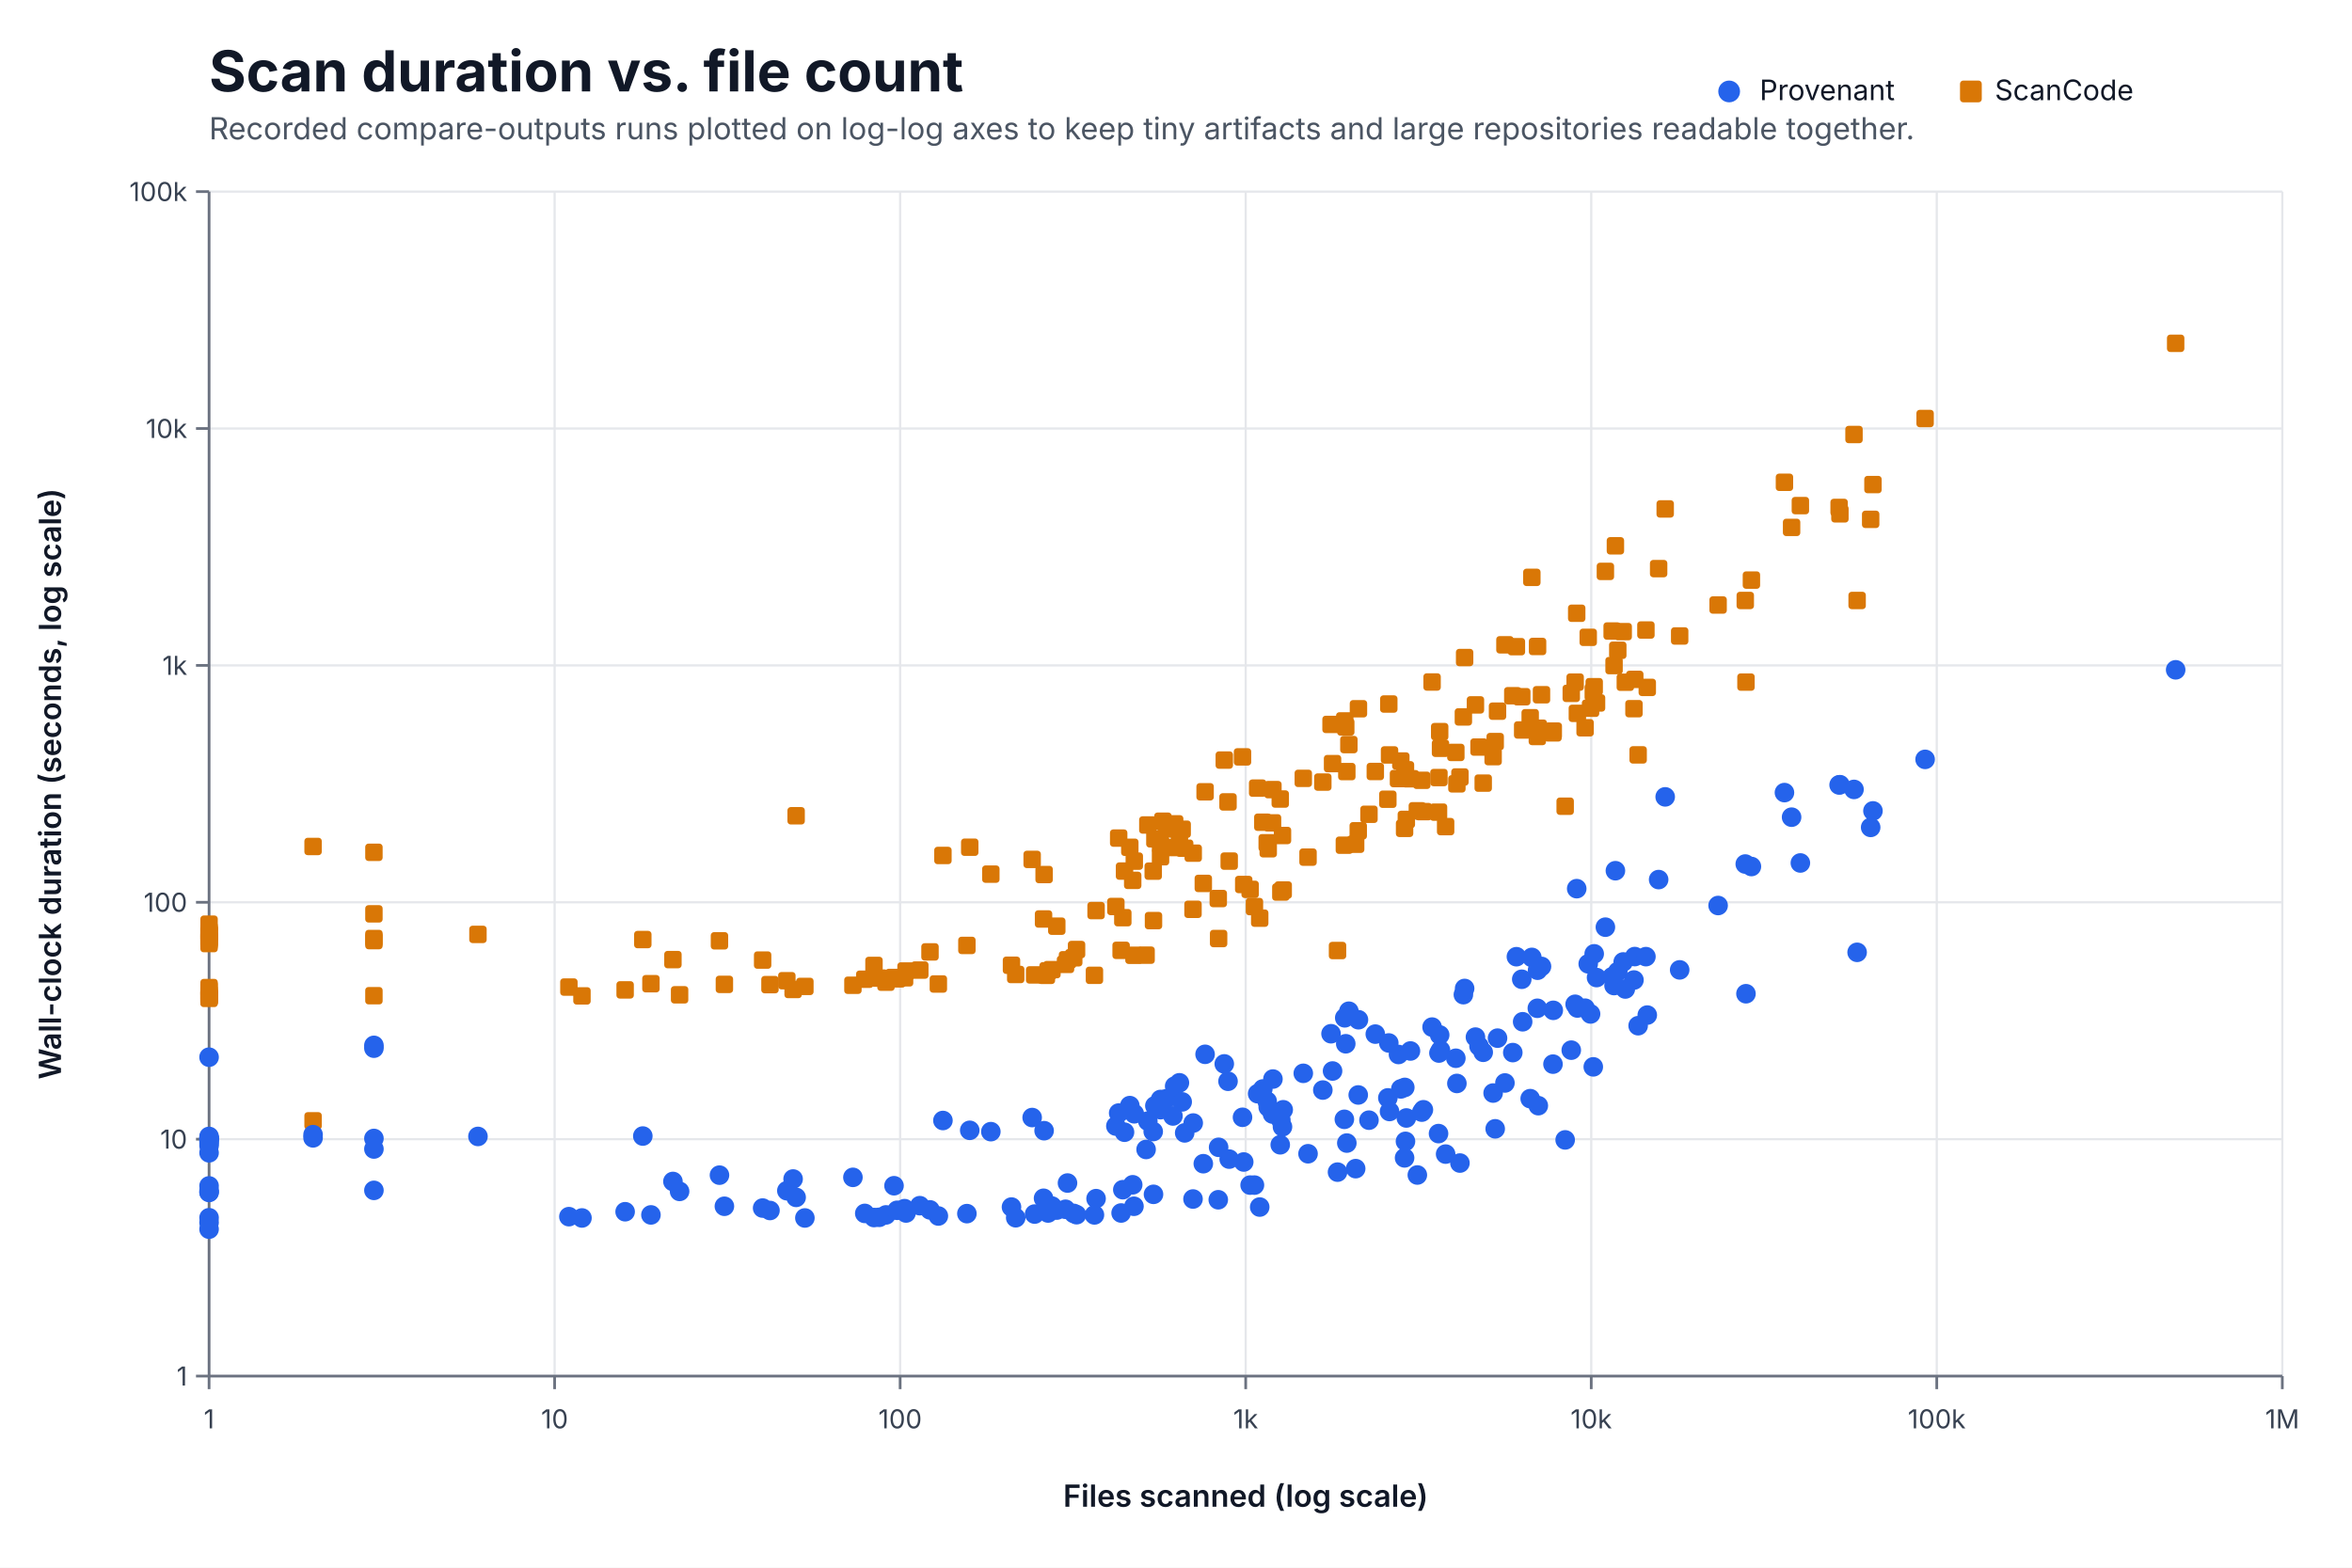
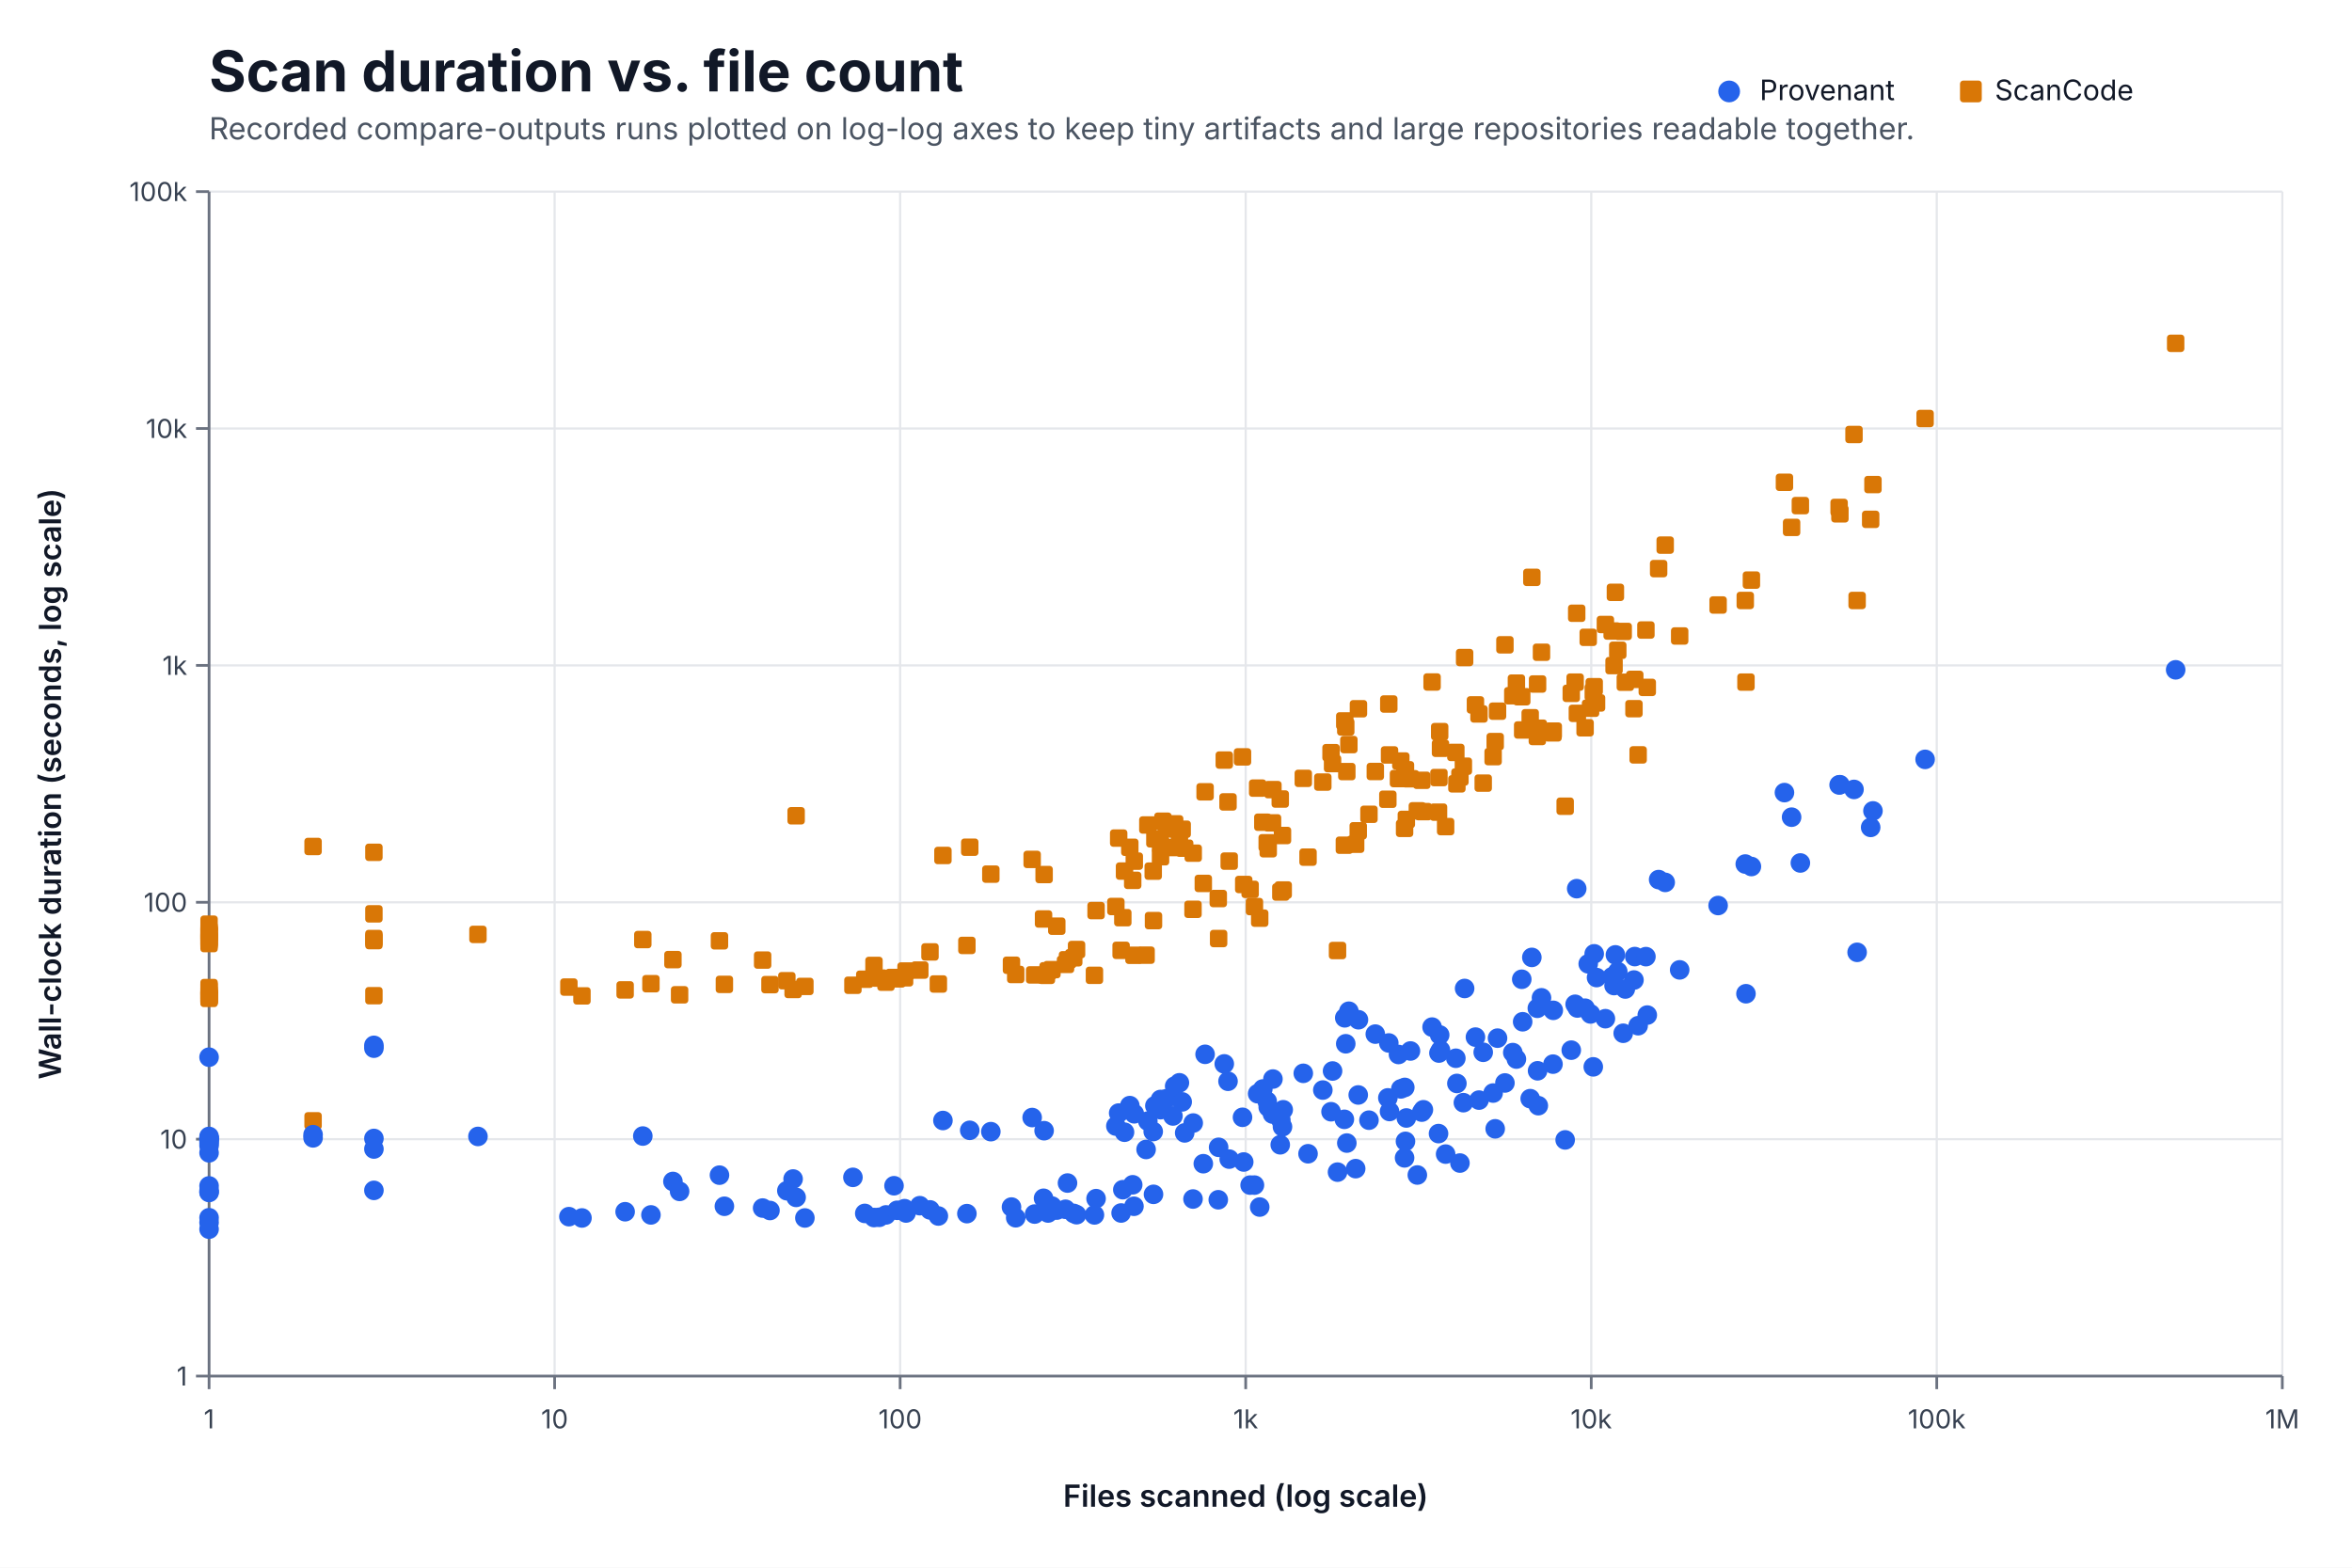
<svg xmlns="http://www.w3.org/2000/svg" width="1080" height="720" viewBox="0 0 1080 720" role="img" aria-labelledby="title desc">
  <style>
    text { font-family: -apple-system, BlinkMacSystemFont, "Segoe UI", sans-serif; fill: #111827; }
    .title { font-size: 26px; font-weight: 700; }
    .subtitle { font-size: 14px; fill: #4b5563; }
    .axis-label { font-size: 14px; font-weight: 600; }
    .tick { font-size: 12px; fill: #374151; }
    .grid { stroke: #e5e7eb; stroke-width: 1; }
    .axis { stroke: #6b7280; stroke-width: 1.25; }
    .legend-label { font-size: 13px; }
  </style>
  <rect x="0" y="0" width="1080" height="720" fill="white" />
  <text class="title" x="96" y="42">Scan duration vs. file count</text>
  <text class="subtitle" x="96" y="64">Recorded compare-outputs runs plotted on log-log axes to keep tiny artifacts and large repositories readable together.</text>
  <line class="grid" x1="96.00" y1="632.00" x2="1048.00" y2="632.00" />
  <line class="grid" x1="96.00" y1="523.20" x2="1048.00" y2="523.20" />
  <line class="grid" x1="96.00" y1="414.40" x2="1048.00" y2="414.40" />
  <line class="grid" x1="96.00" y1="305.60" x2="1048.00" y2="305.60" />
  <line class="grid" x1="96.00" y1="196.80" x2="1048.00" y2="196.80" />
  <line class="grid" x1="96.00" y1="88.00" x2="1048.00" y2="88.00" />
  <line class="grid" x1="96.00" y1="88.00" x2="96.00" y2="632.00" />
  <line class="grid" x1="254.67" y1="88.00" x2="254.67" y2="632.00" />
  <line class="grid" x1="413.33" y1="88.00" x2="413.33" y2="632.00" />
  <line class="grid" x1="572.00" y1="88.00" x2="572.00" y2="632.00" />
  <line class="grid" x1="730.67" y1="88.00" x2="730.67" y2="632.00" />
  <line class="grid" x1="889.33" y1="88.00" x2="889.33" y2="632.00" />
  <line class="grid" x1="1048.00" y1="88.00" x2="1048.00" y2="632.00" />
  <line class="axis" x1="96.00" y1="632.00" x2="1048.00" y2="632.00" />
  <line class="axis" x1="96.00" y1="88.00" x2="96.00" y2="632.00" />
  <line class="axis" x1="96.00" y1="632.00" x2="96.00" y2="638.00" />
  <text class="tick" x="96.00" y="656.00" text-anchor="middle">1</text>
  <line class="axis" x1="254.67" y1="632.00" x2="254.67" y2="638.00" />
  <text class="tick" x="254.67" y="656.00" text-anchor="middle">10</text>
  <line class="axis" x1="413.33" y1="632.00" x2="413.33" y2="638.00" />
  <text class="tick" x="413.33" y="656.00" text-anchor="middle">100</text>
  <line class="axis" x1="572.00" y1="632.00" x2="572.00" y2="638.00" />
  <text class="tick" x="572.00" y="656.00" text-anchor="middle">1k</text>
  <line class="axis" x1="730.67" y1="632.00" x2="730.67" y2="638.00" />
  <text class="tick" x="730.67" y="656.00" text-anchor="middle">10k</text>
  <line class="axis" x1="889.33" y1="632.00" x2="889.33" y2="638.00" />
  <text class="tick" x="889.33" y="656.00" text-anchor="middle">100k</text>
  <line class="axis" x1="1048.00" y1="632.00" x2="1048.00" y2="638.00" />
  <text class="tick" x="1048.00" y="656.00" text-anchor="middle">1M</text>
  <line class="axis" x1="90.00" y1="632.00" x2="96.00" y2="632.00" />
  <text class="tick" x="86.00" y="632.00" text-anchor="end" dominant-baseline="middle">1</text>
  <line class="axis" x1="90.00" y1="523.20" x2="96.00" y2="523.20" />
  <text class="tick" x="86.00" y="523.20" text-anchor="end" dominant-baseline="middle">10</text>
  <line class="axis" x1="90.00" y1="414.40" x2="96.00" y2="414.40" />
  <text class="tick" x="86.00" y="414.40" text-anchor="end" dominant-baseline="middle">100</text>
  <line class="axis" x1="90.00" y1="305.60" x2="96.00" y2="305.60" />
  <text class="tick" x="86.00" y="305.60" text-anchor="end" dominant-baseline="middle">1k</text>
  <line class="axis" x1="90.00" y1="196.80" x2="96.00" y2="196.80" />
  <text class="tick" x="86.00" y="196.80" text-anchor="end" dominant-baseline="middle">10k</text>
  <line class="axis" x1="90.00" y1="88.00" x2="96.00" y2="88.00" />
  <text class="tick" x="86.00" y="88.00" text-anchor="end" dominant-baseline="middle">100k</text>
  <text class="axis-label" x="572.00" y="692.00" text-anchor="middle">Files scanned (log scale)</text>
  <text class="axis-label" x="28" y="360.00" transform="rotate(-90 28 360.00)" text-anchor="middle">Wall-clock duration (seconds, log scale)</text>
  <g aria-label="Legend">
    <circle cx="794" cy="42" r="5" fill="#2563eb" />
    <text class="legend-label" x="808" y="46">Provenant</text>
    <rect x="900" y="37" width="10" height="10" fill="#d97706" rx="1.5" />
    <text class="legend-label" x="916" y="46">ScanCode</text>
  </g>
  <g aria-label="ScanCode points">
    <rect x="92.00" y="420.46" width="8" height="8" fill="#d97706" rx="1.5" />
    <rect x="92.00" y="423.47" width="8" height="8" fill="#d97706" rx="1.5" />
    <rect x="92.00" y="425.26" width="8" height="8" fill="#d97706" rx="1.5" />
    <rect x="92.00" y="424.52" width="8" height="8" fill="#d97706" rx="1.5" />
    <rect x="92.00" y="449.57" width="8" height="8" fill="#d97706" rx="1.5" />
    <rect x="92.00" y="454.13" width="8" height="8" fill="#d97706" rx="1.5" />
    <rect x="92.00" y="450.39" width="8" height="8" fill="#d97706" rx="1.5" />
    <rect x="92.00" y="454.09" width="8" height="8" fill="#d97706" rx="1.5" />
    <rect x="92.00" y="429.37" width="8" height="8" fill="#d97706" rx="1.5" />
    <rect x="92.00" y="428.44" width="8" height="8" fill="#d97706" rx="1.5" />
    <rect x="92.00" y="427.25" width="8" height="8" fill="#d97706" rx="1.5" />
    <rect x="92.00" y="453.66" width="8" height="8" fill="#d97706" rx="1.5" />
    <rect x="92.00" y="424.52" width="8" height="8" fill="#d97706" rx="1.5" />
    <rect x="92.00" y="427.69" width="8" height="8" fill="#d97706" rx="1.5" />
    <rect x="92.00" y="453.46" width="8" height="8" fill="#d97706" rx="1.5" />
    <rect x="92.00" y="454.54" width="8" height="8" fill="#d97706" rx="1.5" />
    <rect x="92.00" y="452.30" width="8" height="8" fill="#d97706" rx="1.5" />
    <rect x="139.76" y="510.78" width="8" height="8" fill="#d97706" rx="1.5" />
    <rect x="139.76" y="384.76" width="8" height="8" fill="#d97706" rx="1.5" />
    <rect x="167.70" y="427.04" width="8" height="8" fill="#d97706" rx="1.5" />
    <rect x="167.70" y="387.45" width="8" height="8" fill="#d97706" rx="1.5" />
    <rect x="167.70" y="427.99" width="8" height="8" fill="#d97706" rx="1.5" />
    <rect x="167.70" y="453.30" width="8" height="8" fill="#d97706" rx="1.5" />
    <rect x="167.70" y="415.71" width="8" height="8" fill="#d97706" rx="1.5" />
    <rect x="215.47" y="425.14" width="8" height="8" fill="#d97706" rx="1.5" />
    <rect x="257.23" y="449.34" width="8" height="8" fill="#d97706" rx="1.5" />
    <rect x="263.23" y="453.39" width="8" height="8" fill="#d97706" rx="1.5" />
    <rect x="283.05" y="450.63" width="8" height="8" fill="#d97706" rx="1.5" />
    <rect x="291.17" y="427.52" width="8" height="8" fill="#d97706" rx="1.5" />
    <rect x="294.90" y="447.79" width="8" height="8" fill="#d97706" rx="1.5" />
    <rect x="305.00" y="436.72" width="8" height="8" fill="#d97706" rx="1.5" />
    <rect x="308.06" y="452.89" width="8" height="8" fill="#d97706" rx="1.5" />
    <rect x="326.37" y="428.10" width="8" height="8" fill="#d97706" rx="1.5" />
    <rect x="328.63" y="448.10" width="8" height="8" fill="#d97706" rx="1.5" />
    <rect x="346.19" y="436.94" width="8" height="8" fill="#d97706" rx="1.5" />
    <rect x="349.56" y="448.21" width="8" height="8" fill="#d97706" rx="1.5" />
    <rect x="357.31" y="446.42" width="8" height="8" fill="#d97706" rx="1.5" />
    <rect x="360.18" y="450.45" width="8" height="8" fill="#d97706" rx="1.5" />
    <rect x="361.57" y="370.67" width="8" height="8" fill="#d97706" rx="1.5" />
    <rect x="365.59" y="449.04" width="8" height="8" fill="#d97706" rx="1.5" />
    <rect x="387.65" y="448.50" width="8" height="8" fill="#d97706" rx="1.5" />
    <rect x="393.09" y="445.73" width="8" height="8" fill="#d97706" rx="1.5" />
    <rect x="397.32" y="439.40" width="8" height="8" fill="#d97706" rx="1.5" />
    <rect x="399.74" y="445.22" width="8" height="8" fill="#d97706" rx="1.5" />
    <rect x="402.83" y="447.10" width="8" height="8" fill="#d97706" rx="1.5" />
    <rect x="406.52" y="444.93" width="8" height="8" fill="#d97706" rx="1.5" />
    <rect x="407.94" y="445.56" width="8" height="8" fill="#d97706" rx="1.5" />
    <rect x="411.37" y="445.09" width="8" height="8" fill="#d97706" rx="1.5" />
    <rect x="412.04" y="441.96" width="8" height="8" fill="#d97706" rx="1.5" />
    <rect x="418.36" y="441.53" width="8" height="8" fill="#d97706" rx="1.5" />
    <rect x="423.04" y="433.19" width="8" height="8" fill="#d97706" rx="1.5" />
    <rect x="426.88" y="447.92" width="8" height="8" fill="#d97706" rx="1.5" />
    <rect x="428.98" y="388.90" width="8" height="8" fill="#d97706" rx="1.5" />
    <rect x="439.98" y="430.21" width="8" height="8" fill="#d97706" rx="1.5" />
    <rect x="441.29" y="385.10" width="8" height="8" fill="#d97706" rx="1.5" />
    <rect x="450.98" y="397.47" width="8" height="8" fill="#d97706" rx="1.5" />
    <rect x="460.46" y="439.32" width="8" height="8" fill="#d97706" rx="1.5" />
    <rect x="462.40" y="443.56" width="8" height="8" fill="#d97706" rx="1.5" />
    <rect x="469.95" y="390.71" width="8" height="8" fill="#d97706" rx="1.5" />
    <rect x="471.08" y="443.75" width="8" height="8" fill="#d97706" rx="1.5" />
    <rect x="475.18" y="418.07" width="8" height="8" fill="#d97706" rx="1.5" />
    <rect x="475.44" y="397.66" width="8" height="8" fill="#d97706" rx="1.5" />
    <rect x="476.49" y="443.95" width="8" height="8" fill="#d97706" rx="1.5" />
    <rect x="477.26" y="441.87" width="8" height="8" fill="#d97706" rx="1.5" />
    <rect x="479.04" y="441.32" width="8" height="8" fill="#d97706" rx="1.5" />
    <rect x="481.26" y="421.37" width="8" height="8" fill="#d97706" rx="1.5" />
    <rect x="485.27" y="438.93" width="8" height="8" fill="#d97706" rx="1.5" />
    <rect x="486.18" y="436.80" width="8" height="8" fill="#d97706" rx="1.5" />
    <rect x="489.05" y="435.88" width="8" height="8" fill="#d97706" rx="1.5" />
    <rect x="490.34" y="432.10" width="8" height="8" fill="#d97706" rx="1.5" />
    <rect x="498.55" y="443.94" width="8" height="8" fill="#d97706" rx="1.5" />
    <rect x="499.30" y="414.21" width="8" height="8" fill="#d97706" rx="1.5" />
    <rect x="508.39" y="412.34" width="8" height="8" fill="#d97706" rx="1.5" />
    <rect x="509.68" y="380.92" width="8" height="8" fill="#d97706" rx="1.5" />
    <rect x="510.80" y="432.47" width="8" height="8" fill="#d97706" rx="1.5" />
    <rect x="511.58" y="417.47" width="8" height="8" fill="#d97706" rx="1.5" />
    <rect x="512.36" y="396.07" width="8" height="8" fill="#d97706" rx="1.5" />
    <rect x="514.79" y="385.13" width="8" height="8" fill="#d97706" rx="1.5" />
    <rect x="516.12" y="400.33" width="8" height="8" fill="#d97706" rx="1.5" />
    <rect x="516.70" y="434.73" width="8" height="8" fill="#d97706" rx="1.5" />
    <rect x="516.85" y="391.50" width="8" height="8" fill="#d97706" rx="1.5" />
    <rect x="522.27" y="434.69" width="8" height="8" fill="#d97706" rx="1.5" />
    <rect x="523.07" y="374.90" width="8" height="8" fill="#d97706" rx="1.5" />
    <rect x="525.54" y="396.10" width="8" height="8" fill="#d97706" rx="1.5" />
    <rect x="525.67" y="418.82" width="8" height="8" fill="#d97706" rx="1.5" />
    <rect x="526.30" y="381.25" width="8" height="8" fill="#d97706" rx="1.5" />
    <rect x="528.90" y="383.91" width="8" height="8" fill="#d97706" rx="1.5" />
    <rect x="528.90" y="389.48" width="8" height="8" fill="#d97706" rx="1.5" />
    <rect x="529.99" y="373.16" width="8" height="8" fill="#d97706" rx="1.5" />
    <rect x="531.64" y="376.71" width="8" height="8" fill="#d97706" rx="1.5" />
    <rect x="534.61" y="385.27" width="8" height="8" fill="#d97706" rx="1.5" />
    <rect x="535.39" y="374.38" width="8" height="8" fill="#d97706" rx="1.5" />
    <rect x="537.57" y="381.59" width="8" height="8" fill="#d97706" rx="1.5" />
    <rect x="538.84" y="376.84" width="8" height="8" fill="#d97706" rx="1.5" />
    <rect x="539.99" y="385.56" width="8" height="8" fill="#d97706" rx="1.5" />
    <rect x="543.81" y="413.62" width="8" height="8" fill="#d97706" rx="1.5" />
    <rect x="543.91" y="387.84" width="8" height="8" fill="#d97706" rx="1.5" />
    <rect x="548.54" y="401.74" width="8" height="8" fill="#d97706" rx="1.5" />
    <rect x="549.36" y="359.65" width="8" height="8" fill="#d97706" rx="1.5" />
    <rect x="555.41" y="408.67" width="8" height="8" fill="#d97706" rx="1.5" />
    <rect x="555.57" y="427.04" width="8" height="8" fill="#d97706" rx="1.5" />
    <rect x="558.17" y="345.08" width="8" height="8" fill="#d97706" rx="1.5" />
    <rect x="559.89" y="364.30" width="8" height="8" fill="#d97706" rx="1.5" />
    <rect x="560.43" y="391.49" width="8" height="8" fill="#d97706" rx="1.5" />
    <rect x="566.54" y="343.62" width="8" height="8" fill="#d97706" rx="1.5" />
    <rect x="567.10" y="402.22" width="8" height="8" fill="#d97706" rx="1.5" />
    <rect x="570.04" y="404.47" width="8" height="8" fill="#d97706" rx="1.5" />
    <rect x="572.02" y="412.37" width="8" height="8" fill="#d97706" rx="1.5" />
    <rect x="573.49" y="357.97" width="8" height="8" fill="#d97706" rx="1.5" />
    <rect x="574.44" y="417.69" width="8" height="8" fill="#d97706" rx="1.5" />
    <rect x="575.87" y="373.63" width="8" height="8" fill="#d97706" rx="1.5" />
    <rect x="577.87" y="383.06" width="8" height="8" fill="#d97706" rx="1.5" />
    <rect x="578.35" y="385.81" width="8" height="8" fill="#d97706" rx="1.5" />
    <rect x="580.33" y="373.93" width="8" height="8" fill="#d97706" rx="1.5" />
    <rect x="580.51" y="358.66" width="8" height="8" fill="#d97706" rx="1.5" />
    <rect x="583.87" y="362.98" width="8" height="8" fill="#d97706" rx="1.5" />
    <rect x="584.14" y="405.69" width="8" height="8" fill="#d97706" rx="1.5" />
    <rect x="584.90" y="379.72" width="8" height="8" fill="#d97706" rx="1.5" />
    <rect x="585.23" y="404.76" width="8" height="8" fill="#d97706" rx="1.5" />
    <rect x="594.45" y="353.48" width="8" height="8" fill="#d97706" rx="1.5" />
    <rect x="596.63" y="389.66" width="8" height="8" fill="#d97706" rx="1.5" />
    <rect x="603.42" y="355.19" width="8" height="8" fill="#d97706" rx="1.5" />
-     <rect x="607.19" y="328.71" width="8" height="8" fill="#d97706" rx="1.5" />
+     <rect x="607.19" y="341.69" width="8" height="8" fill="#d97706" rx="1.5" />
    <rect x="607.89" y="346.71" width="8" height="8" fill="#d97706" rx="1.5" />
    <rect x="610.17" y="432.56" width="8" height="8" fill="#d97706" rx="1.5" />
    <rect x="613.31" y="384.18" width="8" height="8" fill="#d97706" rx="1.5" />
    <rect x="613.49" y="327.10" width="8" height="8" fill="#d97706" rx="1.5" />
    <rect x="613.95" y="329.87" width="8" height="8" fill="#d97706" rx="1.5" />
    <rect x="614.44" y="350.37" width="8" height="8" fill="#d97706" rx="1.5" />
    <rect x="615.38" y="337.97" width="8" height="8" fill="#d97706" rx="1.5" />
    <rect x="618.50" y="383.74" width="8" height="8" fill="#d97706" rx="1.5" />
    <rect x="619.68" y="377.56" width="8" height="8" fill="#d97706" rx="1.5" />
    <rect x="619.78" y="321.51" width="8" height="8" fill="#d97706" rx="1.5" />
    <rect x="624.61" y="369.98" width="8" height="8" fill="#d97706" rx="1.5" />
    <rect x="627.52" y="350.33" width="8" height="8" fill="#d97706" rx="1.5" />
    <rect x="633.28" y="363.07" width="8" height="8" fill="#d97706" rx="1.5" />
    <rect x="633.71" y="319.34" width="8" height="8" fill="#d97706" rx="1.5" />
    <rect x="634.05" y="342.72" width="8" height="8" fill="#d97706" rx="1.5" />
    <rect x="638.16" y="353.58" width="8" height="8" fill="#d97706" rx="1.5" />
    <rect x="639.24" y="345.52" width="8" height="8" fill="#d97706" rx="1.5" />
    <rect x="640.96" y="376.44" width="8" height="8" fill="#d97706" rx="1.5" />
    <rect x="641.06" y="351.33" width="8" height="8" fill="#d97706" rx="1.5" />
    <rect x="641.37" y="349.55" width="8" height="8" fill="#d97706" rx="1.5" />
    <rect x="641.77" y="372.34" width="8" height="8" fill="#d97706" rx="1.5" />
    <rect x="643.66" y="353.67" width="8" height="8" fill="#d97706" rx="1.5" />
    <rect x="646.82" y="368.39" width="8" height="8" fill="#d97706" rx="1.5" />
    <rect x="648.86" y="354.37" width="8" height="8" fill="#d97706" rx="1.5" />
    <rect x="649.60" y="368.75" width="8" height="8" fill="#d97706" rx="1.5" />
    <rect x="653.59" y="309.22" width="8" height="8" fill="#d97706" rx="1.5" />
    <rect x="656.55" y="369.00" width="8" height="8" fill="#d97706" rx="1.5" />
    <rect x="656.74" y="353.11" width="8" height="8" fill="#d97706" rx="1.5" />
    <rect x="657.08" y="332.02" width="8" height="8" fill="#d97706" rx="1.5" />
    <rect x="657.46" y="339.67" width="8" height="8" fill="#d97706" rx="1.5" />
    <rect x="659.81" y="375.65" width="8" height="8" fill="#d97706" rx="1.5" />
    <rect x="664.50" y="341.57" width="8" height="8" fill="#d97706" rx="1.5" />
    <rect x="664.98" y="356.00" width="8" height="8" fill="#d97706" rx="1.5" />
    <rect x="666.38" y="352.86" width="8" height="8" fill="#d97706" rx="1.5" />
-     <rect x="667.96" y="325.26" width="8" height="8" fill="#d97706" rx="1.5" />
+     <rect x="667.96" y="347.89" width="8" height="8" fill="#d97706" rx="1.5" />
    <rect x="668.53" y="297.99" width="8" height="8" fill="#d97706" rx="1.5" />
    <rect x="673.50" y="319.74" width="8" height="8" fill="#d97706" rx="1.5" />
-     <rect x="675.14" y="339.11" width="8" height="8" fill="#d97706" rx="1.5" />
+     <rect x="675.14" y="323.90" width="8" height="8" fill="#d97706" rx="1.5" />
    <rect x="677.07" y="355.67" width="8" height="8" fill="#d97706" rx="1.5" />
    <rect x="681.62" y="343.50" width="8" height="8" fill="#d97706" rx="1.5" />
    <rect x="682.57" y="336.59" width="8" height="8" fill="#d97706" rx="1.5" />
    <rect x="683.64" y="322.63" width="8" height="8" fill="#d97706" rx="1.5" />
    <rect x="687.04" y="292.14" width="8" height="8" fill="#d97706" rx="1.5" />
    <rect x="690.65" y="315.53" width="8" height="8" fill="#d97706" rx="1.5" />
-     <rect x="692.31" y="293.00" width="8" height="8" fill="#d97706" rx="1.5" />
+     <rect x="692.31" y="309.74" width="8" height="8" fill="#d97706" rx="1.5" />
    <rect x="694.77" y="315.99" width="8" height="8" fill="#d97706" rx="1.5" />
    <rect x="695.18" y="331.26" width="8" height="8" fill="#d97706" rx="1.5" />
    <rect x="698.64" y="325.64" width="8" height="8" fill="#d97706" rx="1.5" />
    <rect x="699.40" y="261.17" width="8" height="8" fill="#d97706" rx="1.5" />
    <rect x="701.92" y="334.25" width="8" height="8" fill="#d97706" rx="1.5" />
-     <rect x="702.03" y="292.91" width="8" height="8" fill="#d97706" rx="1.5" />
+     <rect x="702.03" y="310.15" width="8" height="8" fill="#d97706" rx="1.5" />
    <rect x="702.37" y="330.44" width="8" height="8" fill="#d97706" rx="1.5" />
-     <rect x="703.83" y="315.08" width="8" height="8" fill="#d97706" rx="1.5" />
+     <rect x="703.83" y="295.56" width="8" height="8" fill="#d97706" rx="1.5" />
    <rect x="709.11" y="332.59" width="8" height="8" fill="#d97706" rx="1.5" />
    <rect x="709.24" y="331.79" width="8" height="8" fill="#d97706" rx="1.5" />
    <rect x="714.70" y="366.27" width="8" height="8" fill="#d97706" rx="1.5" />
    <rect x="717.50" y="314.45" width="8" height="8" fill="#d97706" rx="1.5" />
    <rect x="719.28" y="309.28" width="8" height="8" fill="#d97706" rx="1.5" />
    <rect x="720.00" y="277.65" width="8" height="8" fill="#d97706" rx="1.5" />
    <rect x="720.30" y="323.62" width="8" height="8" fill="#d97706" rx="1.5" />
    <rect x="723.85" y="330.25" width="8" height="8" fill="#d97706" rx="1.5" />
    <rect x="725.29" y="288.71" width="8" height="8" fill="#d97706" rx="1.5" />
    <rect x="726.36" y="321.28" width="8" height="8" fill="#d97706" rx="1.5" />
    <rect x="727.61" y="313.95" width="8" height="8" fill="#d97706" rx="1.5" />
    <rect x="728.03" y="311.39" width="8" height="8" fill="#d97706" rx="1.5" />
    <rect x="729.11" y="318.85" width="8" height="8" fill="#d97706" rx="1.5" />
-     <rect x="733.17" y="258.43" width="8" height="8" fill="#d97706" rx="1.5" />
+     <rect x="733.17" y="282.81" width="8" height="8" fill="#d97706" rx="1.5" />
    <rect x="736.27" y="285.81" width="8" height="8" fill="#d97706" rx="1.5" />
    <rect x="737.15" y="301.70" width="8" height="8" fill="#d97706" rx="1.5" />
-     <rect x="737.77" y="246.68" width="8" height="8" fill="#d97706" rx="1.5" />
+     <rect x="737.77" y="268.04" width="8" height="8" fill="#d97706" rx="1.5" />
    <rect x="738.86" y="294.65" width="8" height="8" fill="#d97706" rx="1.5" />
-     <rect x="741.35" y="286.09" width="8" height="8" fill="#d97706" rx="1.5" />
+     <rect x="741.35" y="286.00" width="8" height="8" fill="#d97706" rx="1.5" />
    <rect x="742.32" y="309.33" width="8" height="8" fill="#d97706" rx="1.5" />
    <rect x="746.29" y="321.48" width="8" height="8" fill="#d97706" rx="1.5" />
    <rect x="746.66" y="308.03" width="8" height="8" fill="#d97706" rx="1.5" />
    <rect x="748.21" y="342.70" width="8" height="8" fill="#d97706" rx="1.5" />
    <rect x="751.78" y="285.35" width="8" height="8" fill="#d97706" rx="1.5" />
    <rect x="752.40" y="311.70" width="8" height="8" fill="#d97706" rx="1.5" />
    <rect x="757.62" y="257.15" width="8" height="8" fill="#d97706" rx="1.5" />
-     <rect x="760.63" y="229.74" width="8" height="8" fill="#d97706" rx="1.5" />
+     <rect x="760.63" y="246.36" width="8" height="8" fill="#d97706" rx="1.5" />
    <rect x="767.28" y="288.09" width="8" height="8" fill="#d97706" rx="1.5" />
    <rect x="784.93" y="273.87" width="8" height="8" fill="#d97706" rx="1.5" />
    <rect x="797.40" y="271.78" width="8" height="8" fill="#d97706" rx="1.5" />
    <rect x="797.72" y="309.27" width="8" height="8" fill="#d97706" rx="1.5" />
    <rect x="800.22" y="262.42" width="8" height="8" fill="#d97706" rx="1.5" />
    <rect x="815.39" y="217.51" width="8" height="8" fill="#d97706" rx="1.5" />
    <rect x="818.67" y="238.22" width="8" height="8" fill="#d97706" rx="1.5" />
    <rect x="822.70" y="228.21" width="8" height="8" fill="#d97706" rx="1.5" />
    <rect x="840.49" y="229.06" width="8" height="8" fill="#d97706" rx="1.5" />
    <rect x="840.86" y="231.99" width="8" height="8" fill="#d97706" rx="1.5" />
    <rect x="847.33" y="195.56" width="8" height="8" fill="#d97706" rx="1.5" />
    <rect x="848.76" y="271.78" width="8" height="8" fill="#d97706" rx="1.5" />
    <rect x="854.98" y="234.53" width="8" height="8" fill="#d97706" rx="1.5" />
    <rect x="856.03" y="218.55" width="8" height="8" fill="#d97706" rx="1.5" />
    <rect x="879.98" y="188.22" width="8" height="8" fill="#d97706" rx="1.5" />
    <rect x="995.03" y="153.67" width="8" height="8" fill="#d97706" rx="1.5" />
  </g>
  <g aria-label="Provenant points">
    <circle cx="96.00" cy="522.92" r="4.5" fill="#2563eb" />
    <circle cx="96.00" cy="522.78" r="4.5" fill="#2563eb" />
    <circle cx="96.00" cy="522.68" r="4.5" fill="#2563eb" />
    <circle cx="96.00" cy="521.94" r="4.5" fill="#2563eb" />
    <circle cx="96.00" cy="544.66" r="4.5" fill="#2563eb" />
    <circle cx="96.00" cy="561.46" r="4.5" fill="#2563eb" />
    <circle cx="96.00" cy="529.46" r="4.5" fill="#2563eb" />
    <circle cx="96.00" cy="547.49" r="4.5" fill="#2563eb" />
    <circle cx="96.00" cy="485.54" r="4.5" fill="#2563eb" />
    <circle cx="96.00" cy="526.17" r="4.5" fill="#2563eb" />
    <circle cx="96.00" cy="524.11" r="4.5" fill="#2563eb" />
    <circle cx="96.00" cy="547.65" r="4.5" fill="#2563eb" />
    <circle cx="96.00" cy="525.13" r="4.5" fill="#2563eb" />
    <circle cx="96.00" cy="523.72" r="4.5" fill="#2563eb" />
    <circle cx="96.00" cy="559.28" r="4.5" fill="#2563eb" />
    <circle cx="96.00" cy="564.53" r="4.5" fill="#2563eb" />
    <circle cx="96.00" cy="546.71" r="4.5" fill="#2563eb" />
    <circle cx="143.76" cy="521.12" r="4.5" fill="#2563eb" />
    <circle cx="143.76" cy="522.59" r="4.5" fill="#2563eb" />
    <circle cx="171.70" cy="522.87" r="4.5" fill="#2563eb" />
    <circle cx="171.70" cy="527.71" r="4.5" fill="#2563eb" />
    <circle cx="171.70" cy="480.11" r="4.5" fill="#2563eb" />
    <circle cx="171.70" cy="546.71" r="4.5" fill="#2563eb" />
    <circle cx="171.70" cy="481.40" r="4.5" fill="#2563eb" />
    <circle cx="219.47" cy="521.94" r="4.5" fill="#2563eb" />
    <circle cx="261.23" cy="558.78" r="4.5" fill="#2563eb" />
    <circle cx="267.23" cy="559.38" r="4.5" fill="#2563eb" />
    <circle cx="287.05" cy="556.52" r="4.5" fill="#2563eb" />
    <circle cx="295.17" cy="521.76" r="4.5" fill="#2563eb" />
    <circle cx="298.90" cy="557.98" r="4.5" fill="#2563eb" />
    <circle cx="309.00" cy="542.62" r="4.5" fill="#2563eb" />
    <circle cx="312.06" cy="547.18" r="4.5" fill="#2563eb" />
    <circle cx="330.37" cy="539.72" r="4.5" fill="#2563eb" />
    <circle cx="332.63" cy="554.01" r="4.5" fill="#2563eb" />
    <circle cx="350.19" cy="554.83" r="4.5" fill="#2563eb" />
    <circle cx="353.56" cy="555.95" r="4.5" fill="#2563eb" />
    <circle cx="361.31" cy="546.87" r="4.5" fill="#2563eb" />
    <circle cx="364.18" cy="541.49" r="4.5" fill="#2563eb" />
    <circle cx="365.57" cy="549.93" r="4.5" fill="#2563eb" />
    <circle cx="369.59" cy="559.38" r="4.5" fill="#2563eb" />
    <circle cx="391.65" cy="540.73" r="4.5" fill="#2563eb" />
    <circle cx="397.09" cy="557.29" r="4.5" fill="#2563eb" />
    <circle cx="401.32" cy="559.18" r="4.5" fill="#2563eb" />
    <circle cx="403.74" cy="559.08" r="4.5" fill="#2563eb" />
    <circle cx="406.83" cy="557.98" r="4.5" fill="#2563eb" />
    <circle cx="410.52" cy="544.58" r="4.5" fill="#2563eb" />
    <circle cx="411.94" cy="555.86" r="4.5" fill="#2563eb" />
    <circle cx="415.37" cy="555.11" r="4.5" fill="#2563eb" />
    <circle cx="416.04" cy="557.10" r="4.5" fill="#2563eb" />
    <circle cx="422.36" cy="553.74" r="4.5" fill="#2563eb" />
    <circle cx="427.04" cy="555.67" r="4.5" fill="#2563eb" />
    <circle cx="430.88" cy="558.48" r="4.5" fill="#2563eb" />
    <circle cx="432.98" cy="514.62" r="4.5" fill="#2563eb" />
    <circle cx="443.98" cy="557.39" r="4.5" fill="#2563eb" />
    <circle cx="445.29" cy="519.13" r="4.5" fill="#2563eb" />
    <circle cx="454.98" cy="519.74" r="4.5" fill="#2563eb" />
    <circle cx="464.46" cy="554.37" r="4.5" fill="#2563eb" />
    <circle cx="466.40" cy="559.28" r="4.5" fill="#2563eb" />
    <circle cx="473.95" cy="513.26" r="4.5" fill="#2563eb" />
    <circle cx="475.08" cy="557.59" r="4.5" fill="#2563eb" />
    <circle cx="479.18" cy="550.34" r="4.5" fill="#2563eb" />
    <circle cx="479.44" cy="519.30" r="4.5" fill="#2563eb" />
    <circle cx="480.49" cy="556.24" r="4.5" fill="#2563eb" />
    <circle cx="481.26" cy="557.10" r="4.5" fill="#2563eb" />
    <circle cx="483.04" cy="553.92" r="4.5" fill="#2563eb" />
    <circle cx="485.26" cy="555.76" r="4.5" fill="#2563eb" />
    <circle cx="489.27" cy="555.39" r="4.5" fill="#2563eb" />
    <circle cx="490.18" cy="543.34" r="4.5" fill="#2563eb" />
    <circle cx="493.05" cy="557.29" r="4.5" fill="#2563eb" />
    <circle cx="494.34" cy="557.88" r="4.5" fill="#2563eb" />
    <circle cx="502.55" cy="557.98" r="4.5" fill="#2563eb" />
    <circle cx="503.30" cy="550.51" r="4.5" fill="#2563eb" />
    <circle cx="512.39" cy="517.17" r="4.5" fill="#2563eb" />
    <circle cx="513.68" cy="511.20" r="4.5" fill="#2563eb" />
    <circle cx="514.80" cy="557.10" r="4.5" fill="#2563eb" />
    <circle cx="515.58" cy="546.40" r="4.5" fill="#2563eb" />
    <circle cx="516.36" cy="520.00" r="4.5" fill="#2563eb" />
    <circle cx="518.79" cy="507.78" r="4.5" fill="#2563eb" />
    <circle cx="520.12" cy="544.14" r="4.5" fill="#2563eb" />
    <circle cx="520.70" cy="554.01" r="4.5" fill="#2563eb" />
    <circle cx="520.85" cy="511.54" r="4.5" fill="#2563eb" />
    <circle cx="526.27" cy="527.92" r="4.5" fill="#2563eb" />
    <circle cx="527.07" cy="514.90" r="4.5" fill="#2563eb" />
    <circle cx="529.54" cy="519.69" r="4.5" fill="#2563eb" />
    <circle cx="529.67" cy="548.53" r="4.5" fill="#2563eb" />
    <circle cx="530.30" cy="507.88" r="4.5" fill="#2563eb" />
    <circle cx="532.90" cy="504.96" r="4.5" fill="#2563eb" />
    <circle cx="532.90" cy="509.65" r="4.5" fill="#2563eb" />
    <circle cx="533.99" cy="505.42" r="4.5" fill="#2563eb" />
    <circle cx="535.64" cy="504.61" r="4.5" fill="#2563eb" />
    <circle cx="538.61" cy="512.54" r="4.5" fill="#2563eb" />
    <circle cx="539.39" cy="498.86" r="4.5" fill="#2563eb" />
    <circle cx="541.57" cy="497.30" r="4.5" fill="#2563eb" />
    <circle cx="542.84" cy="506.07" r="4.5" fill="#2563eb" />
    <circle cx="543.99" cy="520.31" r="4.5" fill="#2563eb" />
    <circle cx="547.81" cy="550.68" r="4.5" fill="#2563eb" />
    <circle cx="547.91" cy="515.78" r="4.5" fill="#2563eb" />
    <circle cx="552.54" cy="534.46" r="4.5" fill="#2563eb" />
    <circle cx="553.36" cy="484.22" r="4.5" fill="#2563eb" />
    <circle cx="559.41" cy="551.02" r="4.5" fill="#2563eb" />
    <circle cx="559.57" cy="526.93" r="4.5" fill="#2563eb" />
    <circle cx="562.17" cy="488.62" r="4.5" fill="#2563eb" />
    <circle cx="563.89" cy="496.60" r="4.5" fill="#2563eb" />
    <circle cx="564.43" cy="532.35" r="4.5" fill="#2563eb" />
    <circle cx="570.54" cy="513.15" r="4.5" fill="#2563eb" />
    <circle cx="571.10" cy="533.68" r="4.5" fill="#2563eb" />
    <circle cx="574.04" cy="544.29" r="4.5" fill="#2563eb" />
    <circle cx="576.02" cy="544.29" r="4.5" fill="#2563eb" />
    <circle cx="577.49" cy="502.31" r="4.5" fill="#2563eb" />
    <circle cx="578.44" cy="554.37" r="4.5" fill="#2563eb" />
    <circle cx="579.87" cy="500.14" r="4.5" fill="#2563eb" />
    <circle cx="581.87" cy="505.77" r="4.5" fill="#2563eb" />
    <circle cx="582.35" cy="508.50" r="4.5" fill="#2563eb" />
    <circle cx="584.33" cy="511.65" r="4.5" fill="#2563eb" />
    <circle cx="584.51" cy="495.58" r="4.5" fill="#2563eb" />
    <circle cx="587.87" cy="525.77" r="4.5" fill="#2563eb" />
    <circle cx="588.14" cy="514.39" r="4.5" fill="#2563eb" />
    <circle cx="588.90" cy="517.51" r="4.5" fill="#2563eb" />
    <circle cx="589.23" cy="509.69" r="4.5" fill="#2563eb" />
    <circle cx="598.45" cy="492.95" r="4.5" fill="#2563eb" />
    <circle cx="600.63" cy="529.89" r="4.5" fill="#2563eb" />
    <circle cx="607.42" cy="500.64" r="4.5" fill="#2563eb" />
-     <circle cx="611.19" cy="474.77" r="4.5" fill="#2563eb" />
+     <circle cx="611.19" cy="510.59" r="4.5" fill="#2563eb" />
    <circle cx="611.89" cy="491.89" r="4.5" fill="#2563eb" />
    <circle cx="614.17" cy="538.33" r="4.5" fill="#2563eb" />
    <circle cx="617.31" cy="514.08" r="4.5" fill="#2563eb" />
    <circle cx="617.49" cy="467.46" r="4.5" fill="#2563eb" />
    <circle cx="617.95" cy="479.38" r="4.5" fill="#2563eb" />
    <circle cx="618.44" cy="524.98" r="4.5" fill="#2563eb" />
    <circle cx="619.38" cy="464.43" r="4.5" fill="#2563eb" />
    <circle cx="622.50" cy="536.73" r="4.5" fill="#2563eb" />
    <circle cx="623.68" cy="502.89" r="4.5" fill="#2563eb" />
    <circle cx="623.78" cy="468.34" r="4.5" fill="#2563eb" />
    <circle cx="628.61" cy="514.47" r="4.5" fill="#2563eb" />
    <circle cx="631.52" cy="474.94" r="4.5" fill="#2563eb" />
    <circle cx="637.28" cy="504.23" r="4.5" fill="#2563eb" />
    <circle cx="637.71" cy="479.01" r="4.5" fill="#2563eb" />
    <circle cx="638.05" cy="510.48" r="4.5" fill="#2563eb" />
    <circle cx="642.16" cy="484.30" r="4.5" fill="#2563eb" />
    <circle cx="643.24" cy="500.11" r="4.5" fill="#2563eb" />
    <circle cx="644.96" cy="531.78" r="4.5" fill="#2563eb" />
    <circle cx="645.06" cy="499.42" r="4.5" fill="#2563eb" />
    <circle cx="645.37" cy="524.20" r="4.5" fill="#2563eb" />
    <circle cx="645.77" cy="513.46" r="4.5" fill="#2563eb" />
    <circle cx="647.66" cy="482.69" r="4.5" fill="#2563eb" />
    <circle cx="650.82" cy="539.65" r="4.5" fill="#2563eb" />
    <circle cx="652.86" cy="510.77" r="4.5" fill="#2563eb" />
    <circle cx="653.60" cy="509.69" r="4.5" fill="#2563eb" />
    <circle cx="657.59" cy="471.72" r="4.5" fill="#2563eb" />
    <circle cx="660.55" cy="520.63" r="4.5" fill="#2563eb" />
    <circle cx="660.74" cy="483.64" r="4.5" fill="#2563eb" />
    <circle cx="661.08" cy="475.33" r="4.5" fill="#2563eb" />
    <circle cx="661.46" cy="482.35" r="4.5" fill="#2563eb" />
    <circle cx="663.81" cy="530.05" r="4.5" fill="#2563eb" />
    <circle cx="668.50" cy="486.03" r="4.5" fill="#2563eb" />
    <circle cx="668.98" cy="497.60" r="4.5" fill="#2563eb" />
    <circle cx="670.38" cy="534.16" r="4.5" fill="#2563eb" />
-     <circle cx="671.96" cy="456.82" r="4.5" fill="#2563eb" />
+     <circle cx="671.96" cy="506.43" r="4.5" fill="#2563eb" />
    <circle cx="672.53" cy="453.98" r="4.5" fill="#2563eb" />
    <circle cx="677.50" cy="476.32" r="4.5" fill="#2563eb" />
-     <circle cx="679.14" cy="480.47" r="4.5" fill="#2563eb" />
+     <circle cx="679.14" cy="505.25" r="4.5" fill="#2563eb" />
    <circle cx="681.07" cy="483.29" r="4.5" fill="#2563eb" />
    <circle cx="685.62" cy="502.01" r="4.5" fill="#2563eb" />
    <circle cx="686.57" cy="518.44" r="4.5" fill="#2563eb" />
    <circle cx="687.64" cy="476.80" r="4.5" fill="#2563eb" />
    <circle cx="691.04" cy="497.38" r="4.5" fill="#2563eb" />
    <circle cx="694.65" cy="483.43" r="4.5" fill="#2563eb" />
-     <circle cx="696.31" cy="439.39" r="4.5" fill="#2563eb" />
+     <circle cx="696.31" cy="486.40" r="4.5" fill="#2563eb" />
    <circle cx="698.77" cy="449.75" r="4.5" fill="#2563eb" />
    <circle cx="699.18" cy="469.27" r="4.5" fill="#2563eb" />
    <circle cx="702.64" cy="504.58" r="4.5" fill="#2563eb" />
    <circle cx="703.40" cy="439.71" r="4.5" fill="#2563eb" />
    <circle cx="705.92" cy="463.08" r="4.5" fill="#2563eb" />
-     <circle cx="706.03" cy="445.60" r="4.5" fill="#2563eb" />
+     <circle cx="706.03" cy="491.79" r="4.5" fill="#2563eb" />
    <circle cx="706.37" cy="507.81" r="4.5" fill="#2563eb" />
-     <circle cx="707.83" cy="443.86" r="4.5" fill="#2563eb" />
+     <circle cx="707.83" cy="458.27" r="4.5" fill="#2563eb" />
    <circle cx="713.11" cy="488.73" r="4.5" fill="#2563eb" />
    <circle cx="713.24" cy="464.02" r="4.5" fill="#2563eb" />
    <circle cx="718.70" cy="523.53" r="4.5" fill="#2563eb" />
    <circle cx="721.50" cy="482.31" r="4.5" fill="#2563eb" />
    <circle cx="723.28" cy="461.24" r="4.5" fill="#2563eb" />
    <circle cx="724.00" cy="408.14" r="4.5" fill="#2563eb" />
    <circle cx="724.30" cy="462.95" r="4.5" fill="#2563eb" />
    <circle cx="727.85" cy="463.04" r="4.5" fill="#2563eb" />
    <circle cx="729.29" cy="442.66" r="4.5" fill="#2563eb" />
    <circle cx="730.36" cy="465.68" r="4.5" fill="#2563eb" />
    <circle cx="731.61" cy="489.98" r="4.5" fill="#2563eb" />
    <circle cx="732.03" cy="438.07" r="4.5" fill="#2563eb" />
    <circle cx="733.11" cy="448.97" r="4.5" fill="#2563eb" />
-     <circle cx="737.17" cy="425.83" r="4.5" fill="#2563eb" />
+     <circle cx="737.17" cy="467.86" r="4.5" fill="#2563eb" />
    <circle cx="740.27" cy="448.60" r="4.5" fill="#2563eb" />
    <circle cx="741.15" cy="452.64" r="4.5" fill="#2563eb" />
-     <circle cx="741.77" cy="399.90" r="4.5" fill="#2563eb" />
+     <circle cx="741.77" cy="438.55" r="4.5" fill="#2563eb" />
    <circle cx="742.86" cy="446.23" r="4.5" fill="#2563eb" />
-     <circle cx="745.35" cy="441.80" r="4.5" fill="#2563eb" />
+     <circle cx="745.35" cy="474.55" r="4.5" fill="#2563eb" />
    <circle cx="746.32" cy="454.22" r="4.5" fill="#2563eb" />
    <circle cx="750.29" cy="450.10" r="4.5" fill="#2563eb" />
    <circle cx="750.66" cy="439.33" r="4.5" fill="#2563eb" />
    <circle cx="752.21" cy="471.08" r="4.5" fill="#2563eb" />
    <circle cx="755.78" cy="439.36" r="4.5" fill="#2563eb" />
    <circle cx="756.40" cy="466.20" r="4.5" fill="#2563eb" />
    <circle cx="761.62" cy="403.97" r="4.5" fill="#2563eb" />
-     <circle cx="764.63" cy="365.98" r="4.5" fill="#2563eb" />
+     <circle cx="764.63" cy="405.26" r="4.5" fill="#2563eb" />
    <circle cx="771.28" cy="445.44" r="4.5" fill="#2563eb" />
    <circle cx="788.93" cy="415.88" r="4.5" fill="#2563eb" />
    <circle cx="801.40" cy="396.83" r="4.5" fill="#2563eb" />
    <circle cx="801.72" cy="456.40" r="4.5" fill="#2563eb" />
    <circle cx="804.22" cy="397.97" r="4.5" fill="#2563eb" />
    <circle cx="819.39" cy="364.02" r="4.5" fill="#2563eb" />
    <circle cx="822.67" cy="375.31" r="4.5" fill="#2563eb" />
    <circle cx="826.70" cy="396.34" r="4.5" fill="#2563eb" />
    <circle cx="844.49" cy="360.50" r="4.5" fill="#2563eb" />
    <circle cx="844.86" cy="360.39" r="4.5" fill="#2563eb" />
    <circle cx="851.33" cy="362.56" r="4.5" fill="#2563eb" />
    <circle cx="852.76" cy="437.38" r="4.5" fill="#2563eb" />
    <circle cx="858.98" cy="380.00" r="4.5" fill="#2563eb" />
    <circle cx="860.03" cy="372.43" r="4.5" fill="#2563eb" />
    <circle cx="883.98" cy="348.76" r="4.5" fill="#2563eb" />
    <circle cx="999.03" cy="307.63" r="4.5" fill="#2563eb" />
  </g>
</svg>
